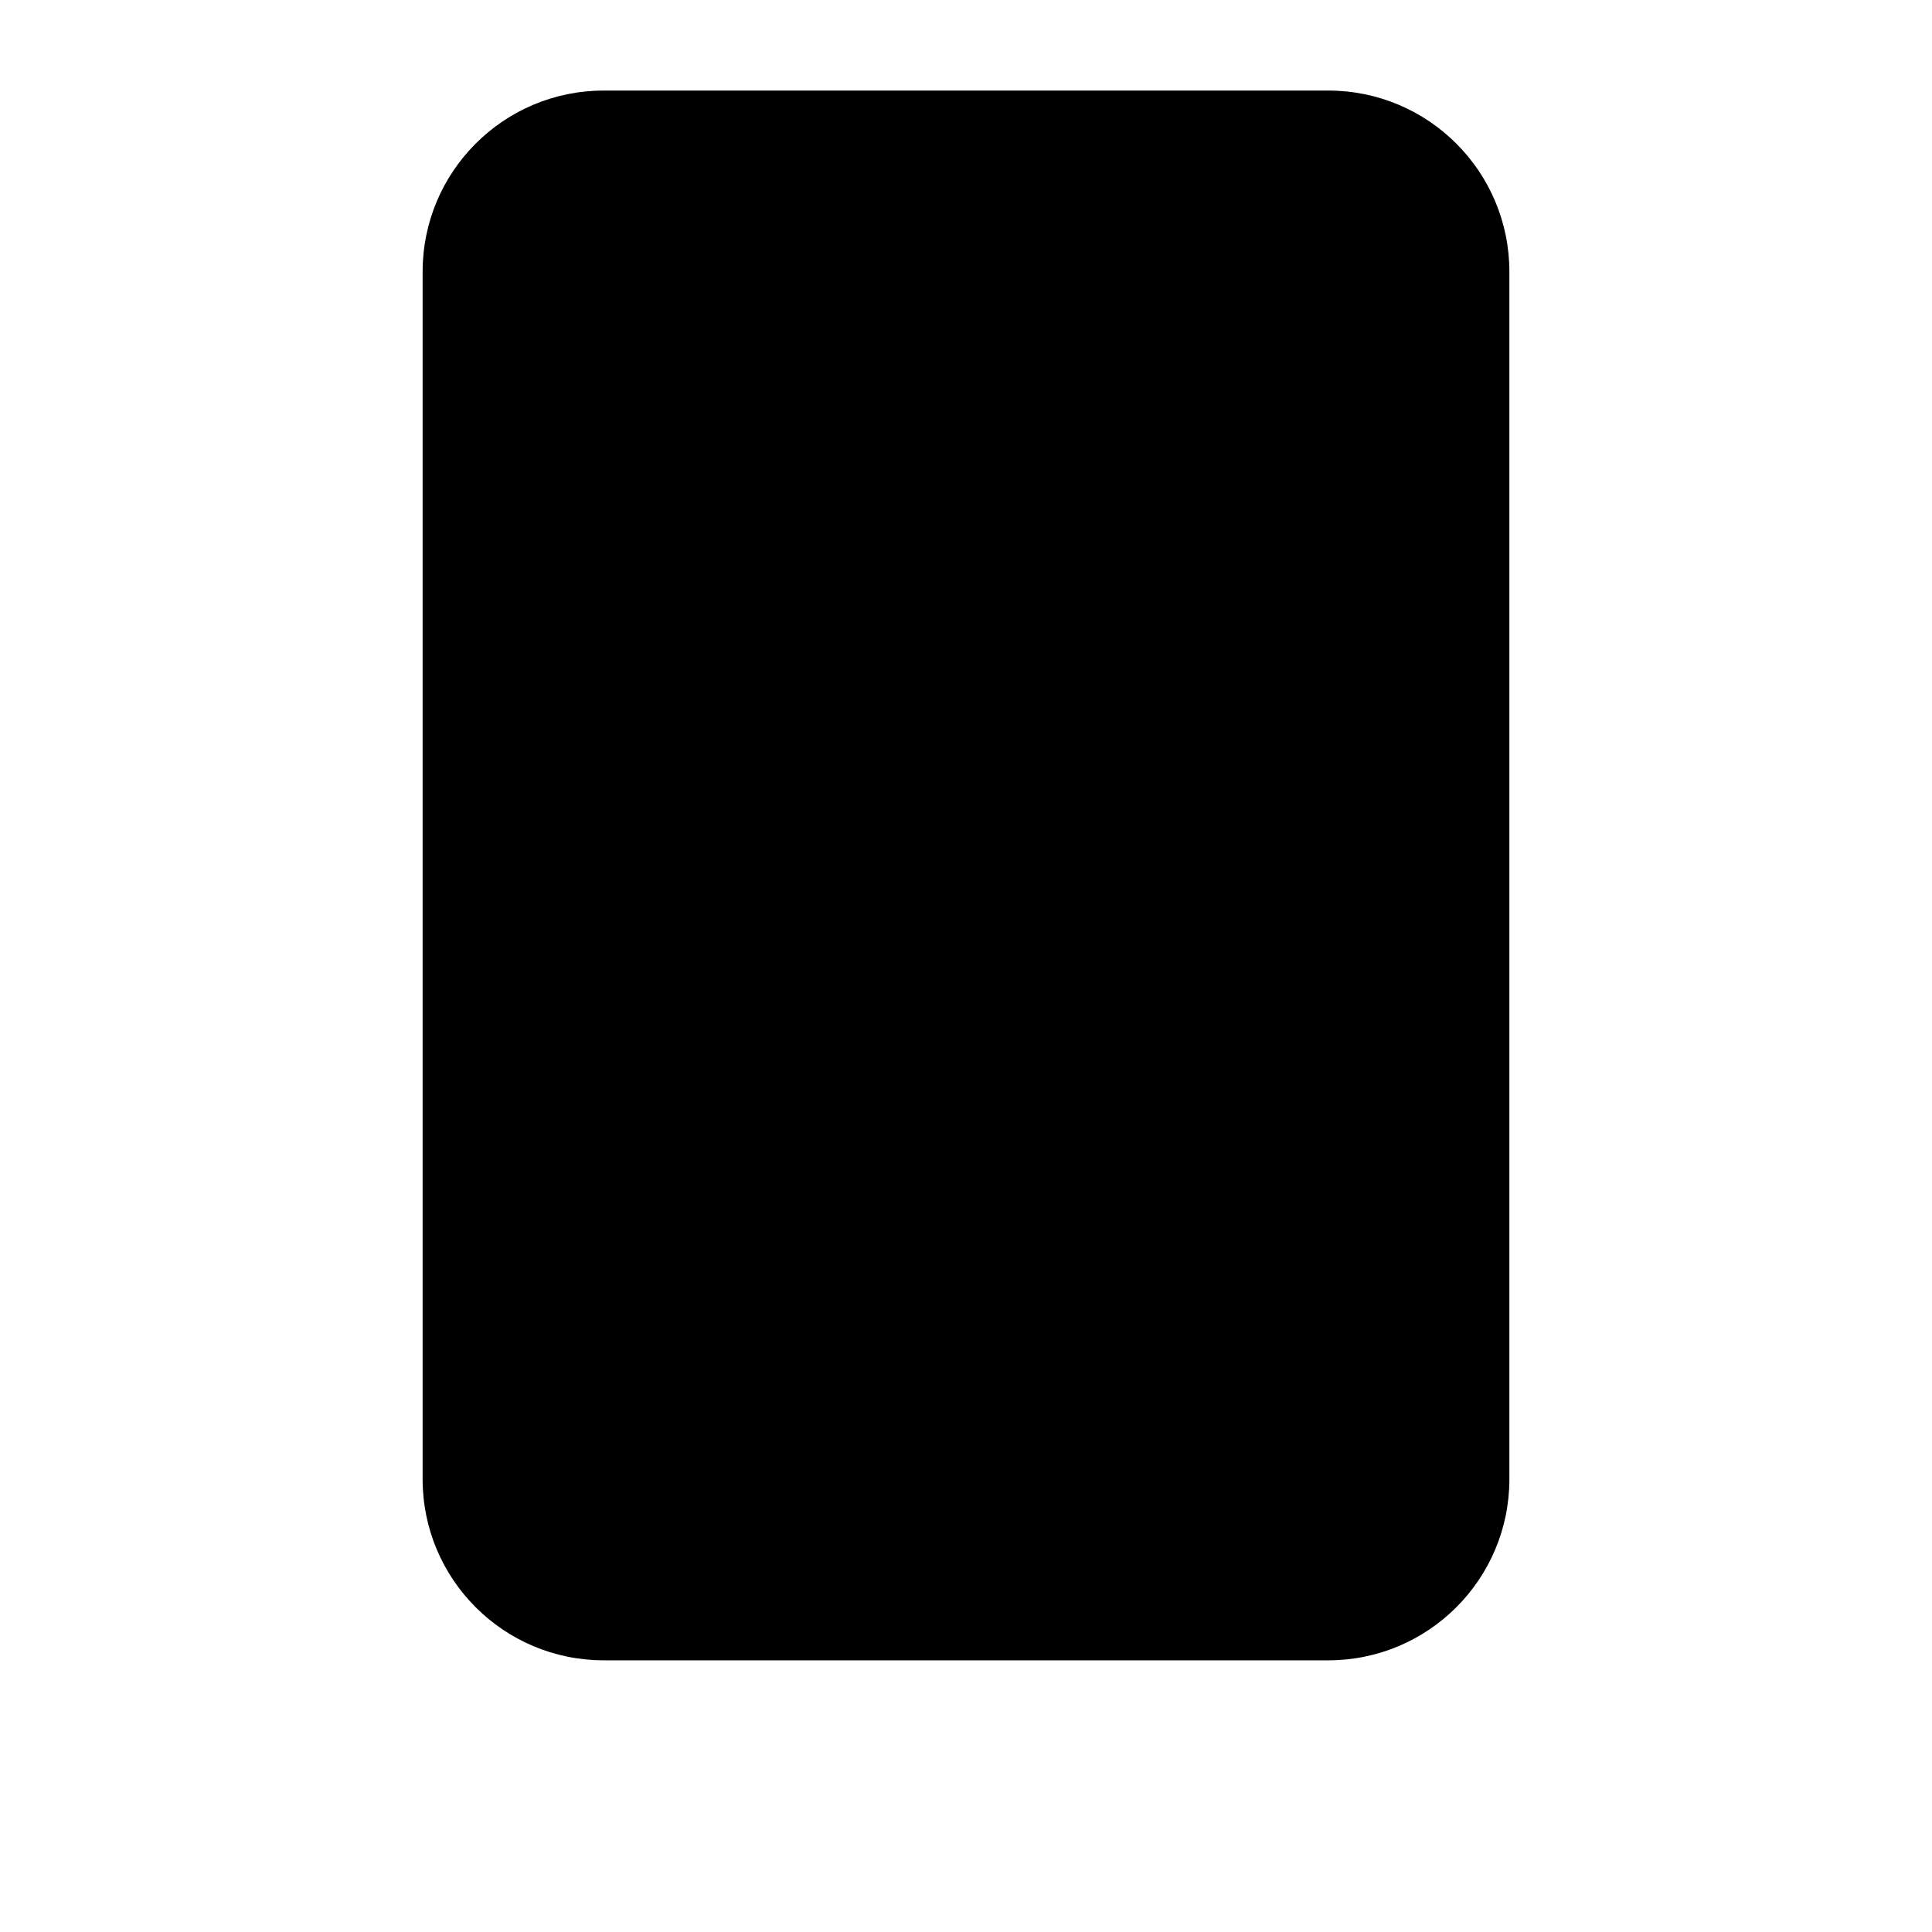
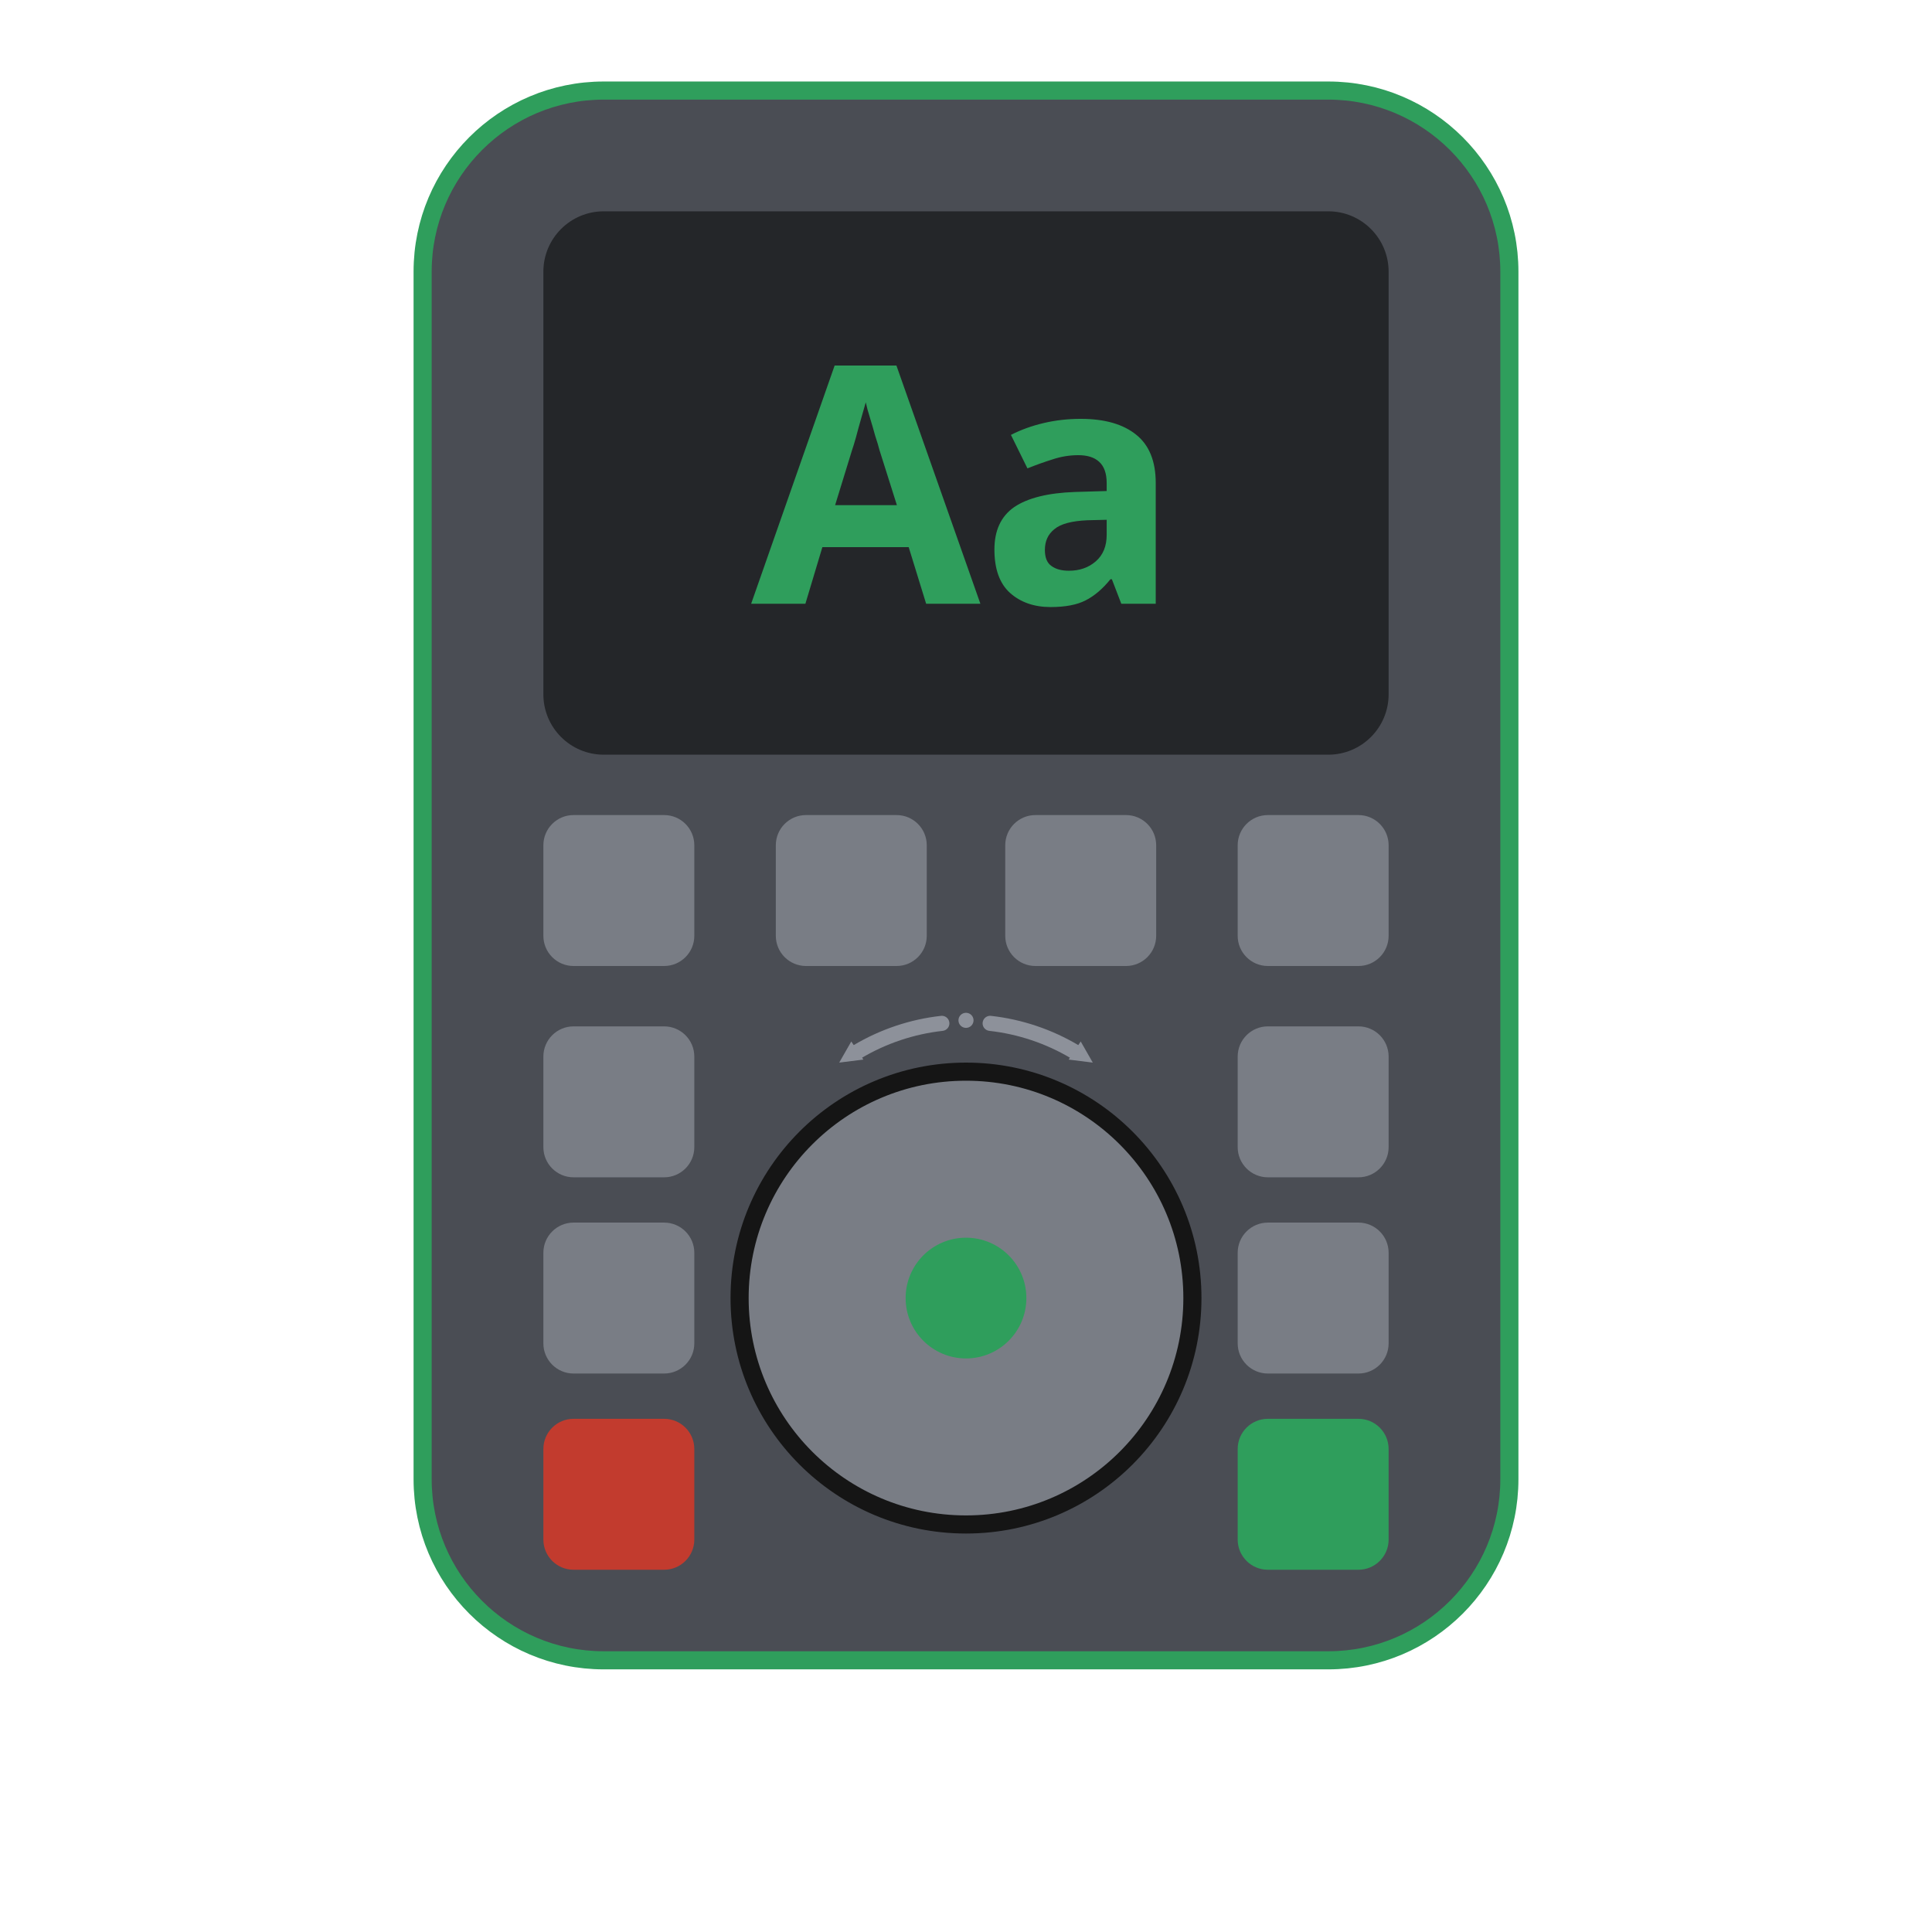
<svg xmlns="http://www.w3.org/2000/svg" width="64" height="64" viewBox="0 0 64 64">
-   <rect x="14" y="3" width="36" height="52" rx="6" fill="oklch(0.32 0.012 260)" stroke="oklch(0.55 0.16 145)" stroke-width="0.6" />
-   <rect x="18" y="7" width="28" height="18" rx="2" fill="oklch(0.17 0.012 260)" />
-   <text x="32" y="20" text-anchor="middle" font-family="'Space Grotesk',sans-serif" font-weight="700" font-size="11" fill="oklch(0.55 0.16 145)">Aa</text>
-   <rect x="18" y="27" width="5" height="5" rx="1" fill="oklch(0.5 0.012 260)" />
-   <rect x="25.7" y="27" width="5" height="5" rx="1" fill="oklch(0.5 0.012 260)" />
-   <rect x="33.3" y="27" width="5" height="5" rx="1" fill="oklch(0.5 0.012 260)" />
-   <rect x="41" y="27" width="5" height="5" rx="1" fill="oklch(0.5 0.012 260)" />
-   <rect x="18" y="34" width="5" height="5" rx="1" fill="oklch(0.5 0.012 260)" />
-   <rect x="41" y="34" width="5" height="5" rx="1" fill="oklch(0.5 0.012 260)" />
-   <rect x="18" y="40.5" width="5" height="5" rx="1" fill="oklch(0.5 0.012 260)" />
-   <rect x="41" y="40.5" width="5" height="5" rx="1" fill="oklch(0.5 0.012 260)" />
-   <rect x="18" y="47" width="5" height="5" rx="1" fill="oklch(0.55 0.19 25)" />
-   <rect x="41" y="47" width="5" height="5" rx="1" fill="oklch(0.55 0.16 145)" />
-   <path d="M28.4 34.84 A7 7 0 0 1 31.2 33.9" fill="none" stroke="oklch(0.6 0.012 260)" stroke-width="0.5" stroke-linecap="round" />
-   <path d="M35.6 34.84 A7 7 0 0 0 32.8 33.9" fill="none" stroke="oklch(0.6 0.012 260)" stroke-width="0.5" stroke-linecap="round" />
-   <path d="M27.8 35.2 L28.6 35.1 L28.2 34.5 Z" fill="oklch(0.6 0.012 260)" />
-   <path d="M36.2 35.2 L35.4 35.1 L35.8 34.5 Z" fill="oklch(0.6 0.012 260)" />
-   <circle cx="32" cy="33.8" r="0.25" fill="oklch(0.6 0.012 260)" />
-   <circle cx="32" cy="43" r="7.5" fill="oklch(0.5 0.012 260)" stroke="oklch(0.15 0 0)" stroke-width="0.6" />
-   <circle cx="32" cy="43" r="2" fill="oklch(0.55 0.16 145)" />
+   <rect x="14" y="3" width="36" height="52" rx="6" fill="#4a4d54" stroke="#2f9e5c" stroke-width="0.6" />
+   <rect x="18" y="7" width="28" height="18" rx="2" fill="#242629" />
+   <text x="32" y="20" text-anchor="middle" font-family="'Space Grotesk',sans-serif" font-weight="700" font-size="11" fill="#2f9e5c">Aa</text>
+   <rect x="18" y="27" width="5" height="5" rx="1" fill="#797d85" />
+   <rect x="25.7" y="27" width="5" height="5" rx="1" fill="#797d85" />
+   <rect x="33.3" y="27" width="5" height="5" rx="1" fill="#797d85" />
+   <rect x="41" y="27" width="5" height="5" rx="1" fill="#797d85" />
+   <rect x="18" y="34" width="5" height="5" rx="1" fill="#797d85" />
+   <rect x="41" y="34" width="5" height="5" rx="1" fill="#797d85" />
+   <rect x="18" y="40.5" width="5" height="5" rx="1" fill="#797d85" />
+   <rect x="41" y="40.5" width="5" height="5" rx="1" fill="#797d85" />
+   <rect x="18" y="47" width="5" height="5" rx="1" fill="#c23b2e" />
+   <rect x="41" y="47" width="5" height="5" rx="1" fill="#2f9e5c" />
+   <path d="M28.4 34.84 A7 7 0 0 1 31.2 33.9" fill="none" stroke="#8d919a" stroke-width="0.5" stroke-linecap="round" />
+   <path d="M35.6 34.84 A7 7 0 0 0 32.8 33.9" fill="none" stroke="#8d919a" stroke-width="0.5" stroke-linecap="round" />
+   <path d="M27.8 35.2 L28.6 35.1 L28.2 34.5 Z" fill="#8d919a" />
+   <path d="M36.2 35.2 L35.4 35.1 L35.8 34.5 Z" fill="#8d919a" />
+   <circle cx="32" cy="33.8" r="0.25" fill="#8d919a" />
+   <circle cx="32" cy="43" r="7.5" fill="#797d85" stroke="#151515" stroke-width="0.6" />
+   <circle cx="32" cy="43" r="2" fill="#2f9e5c" />
</svg>
